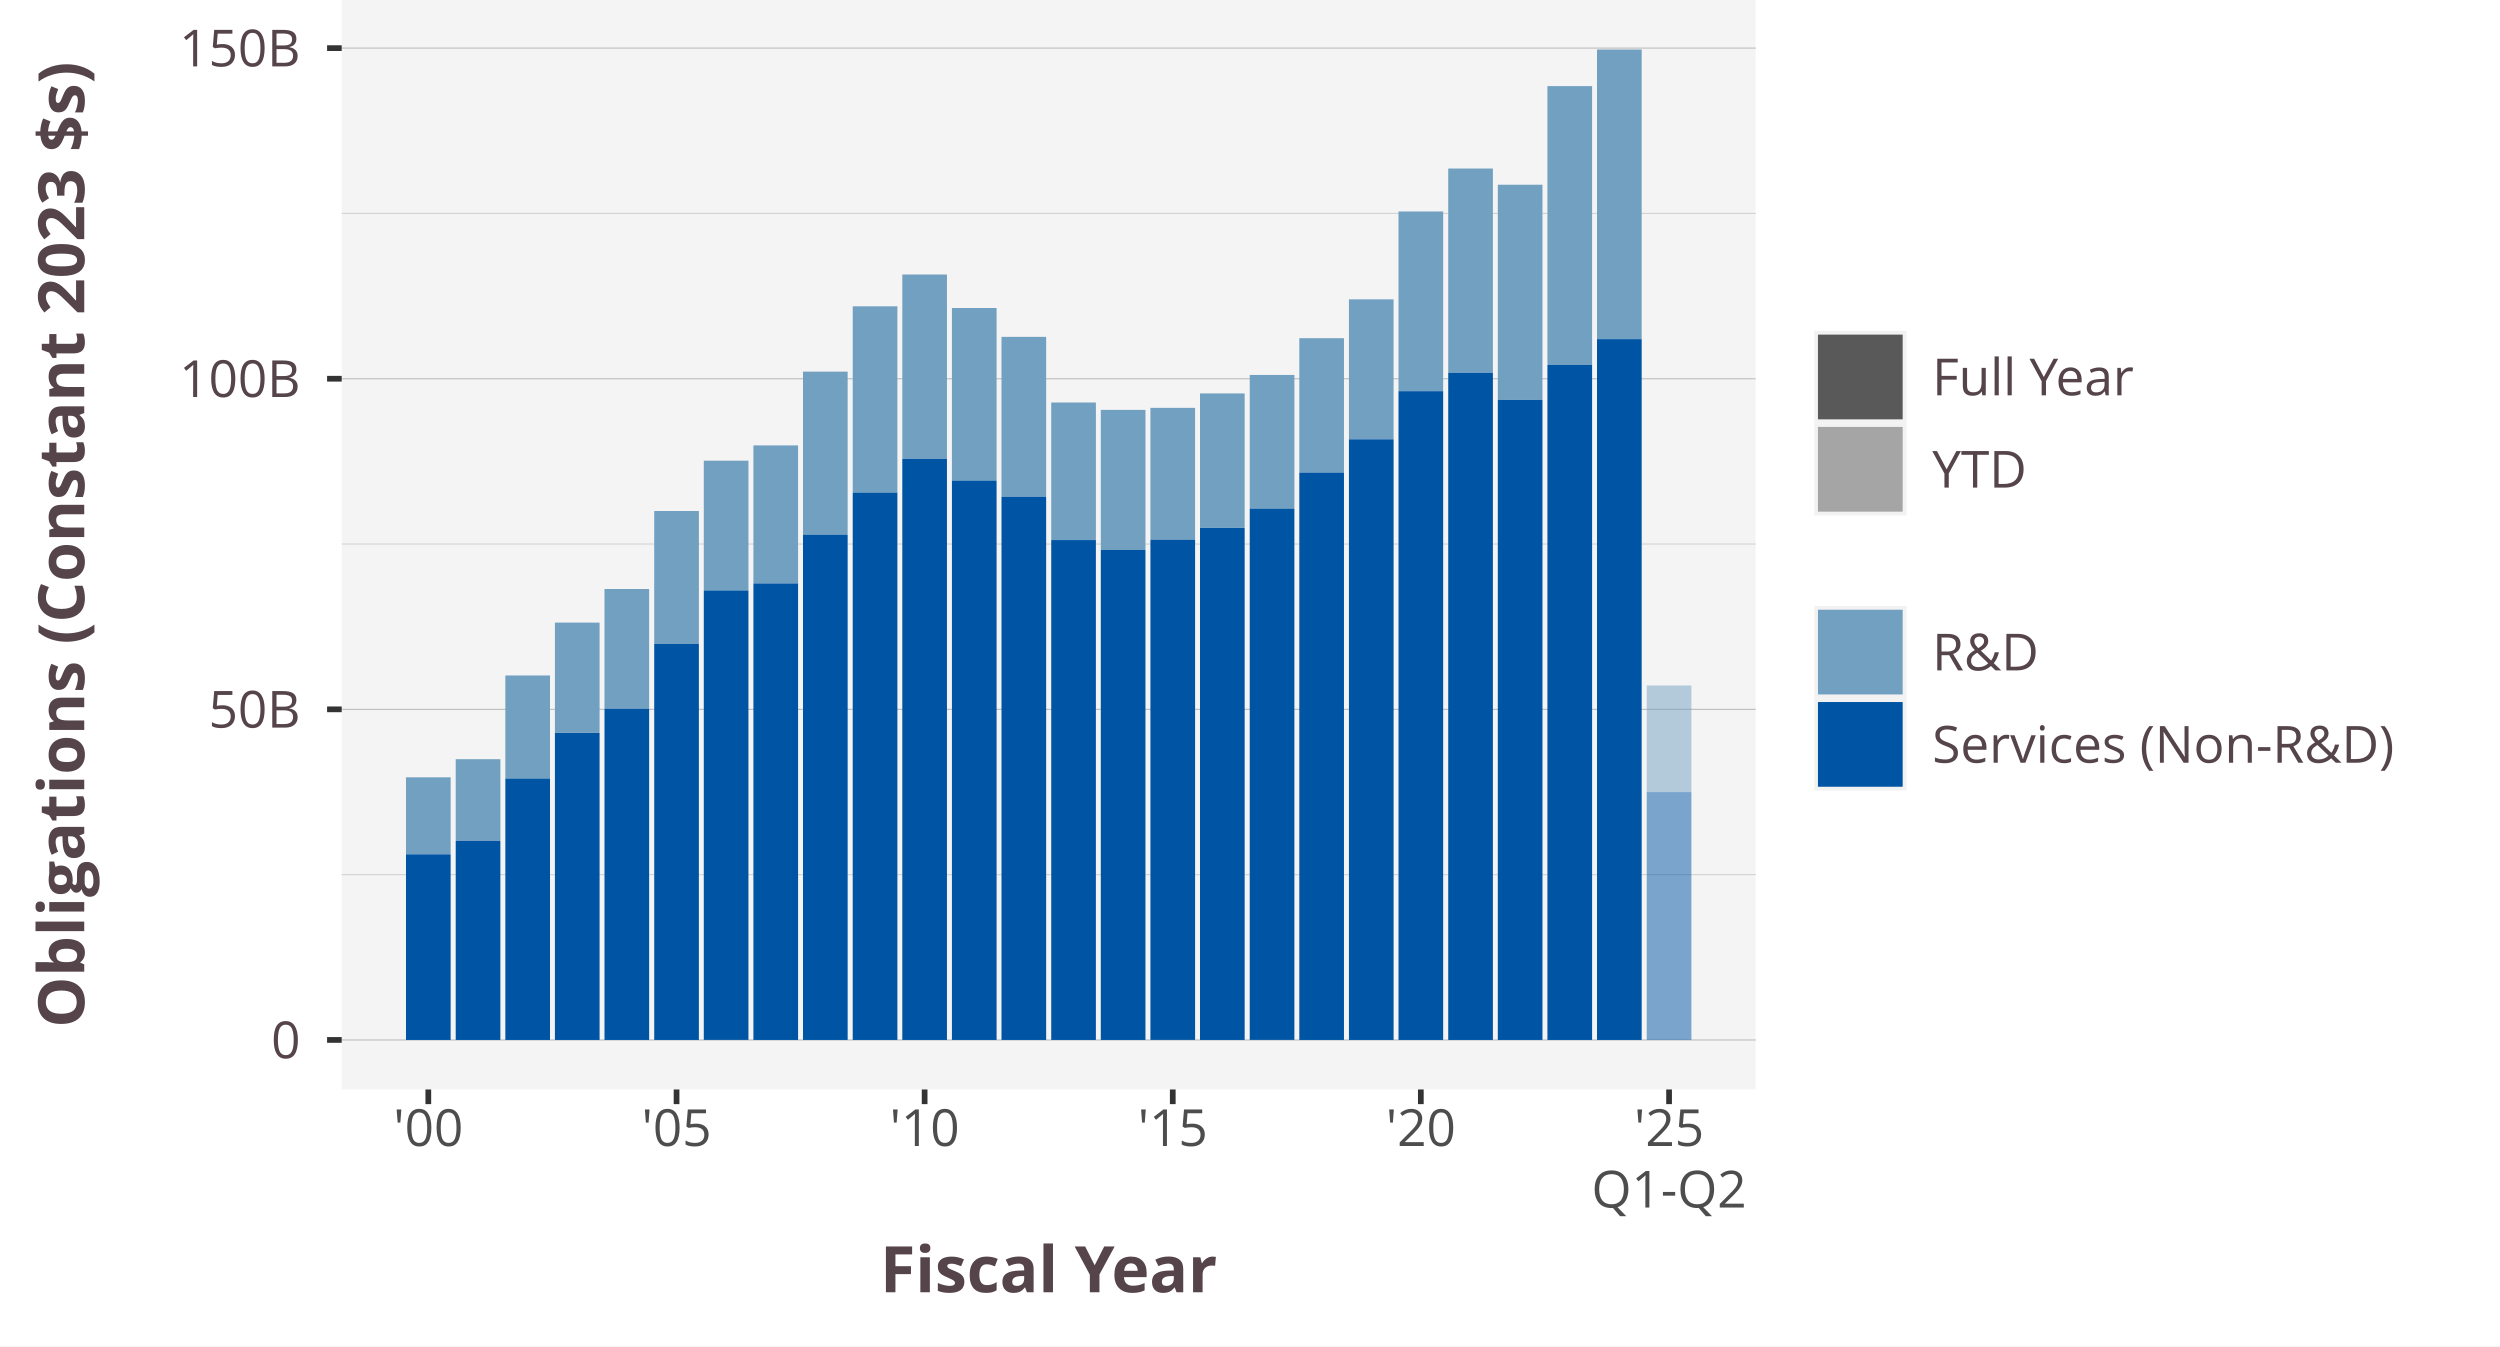
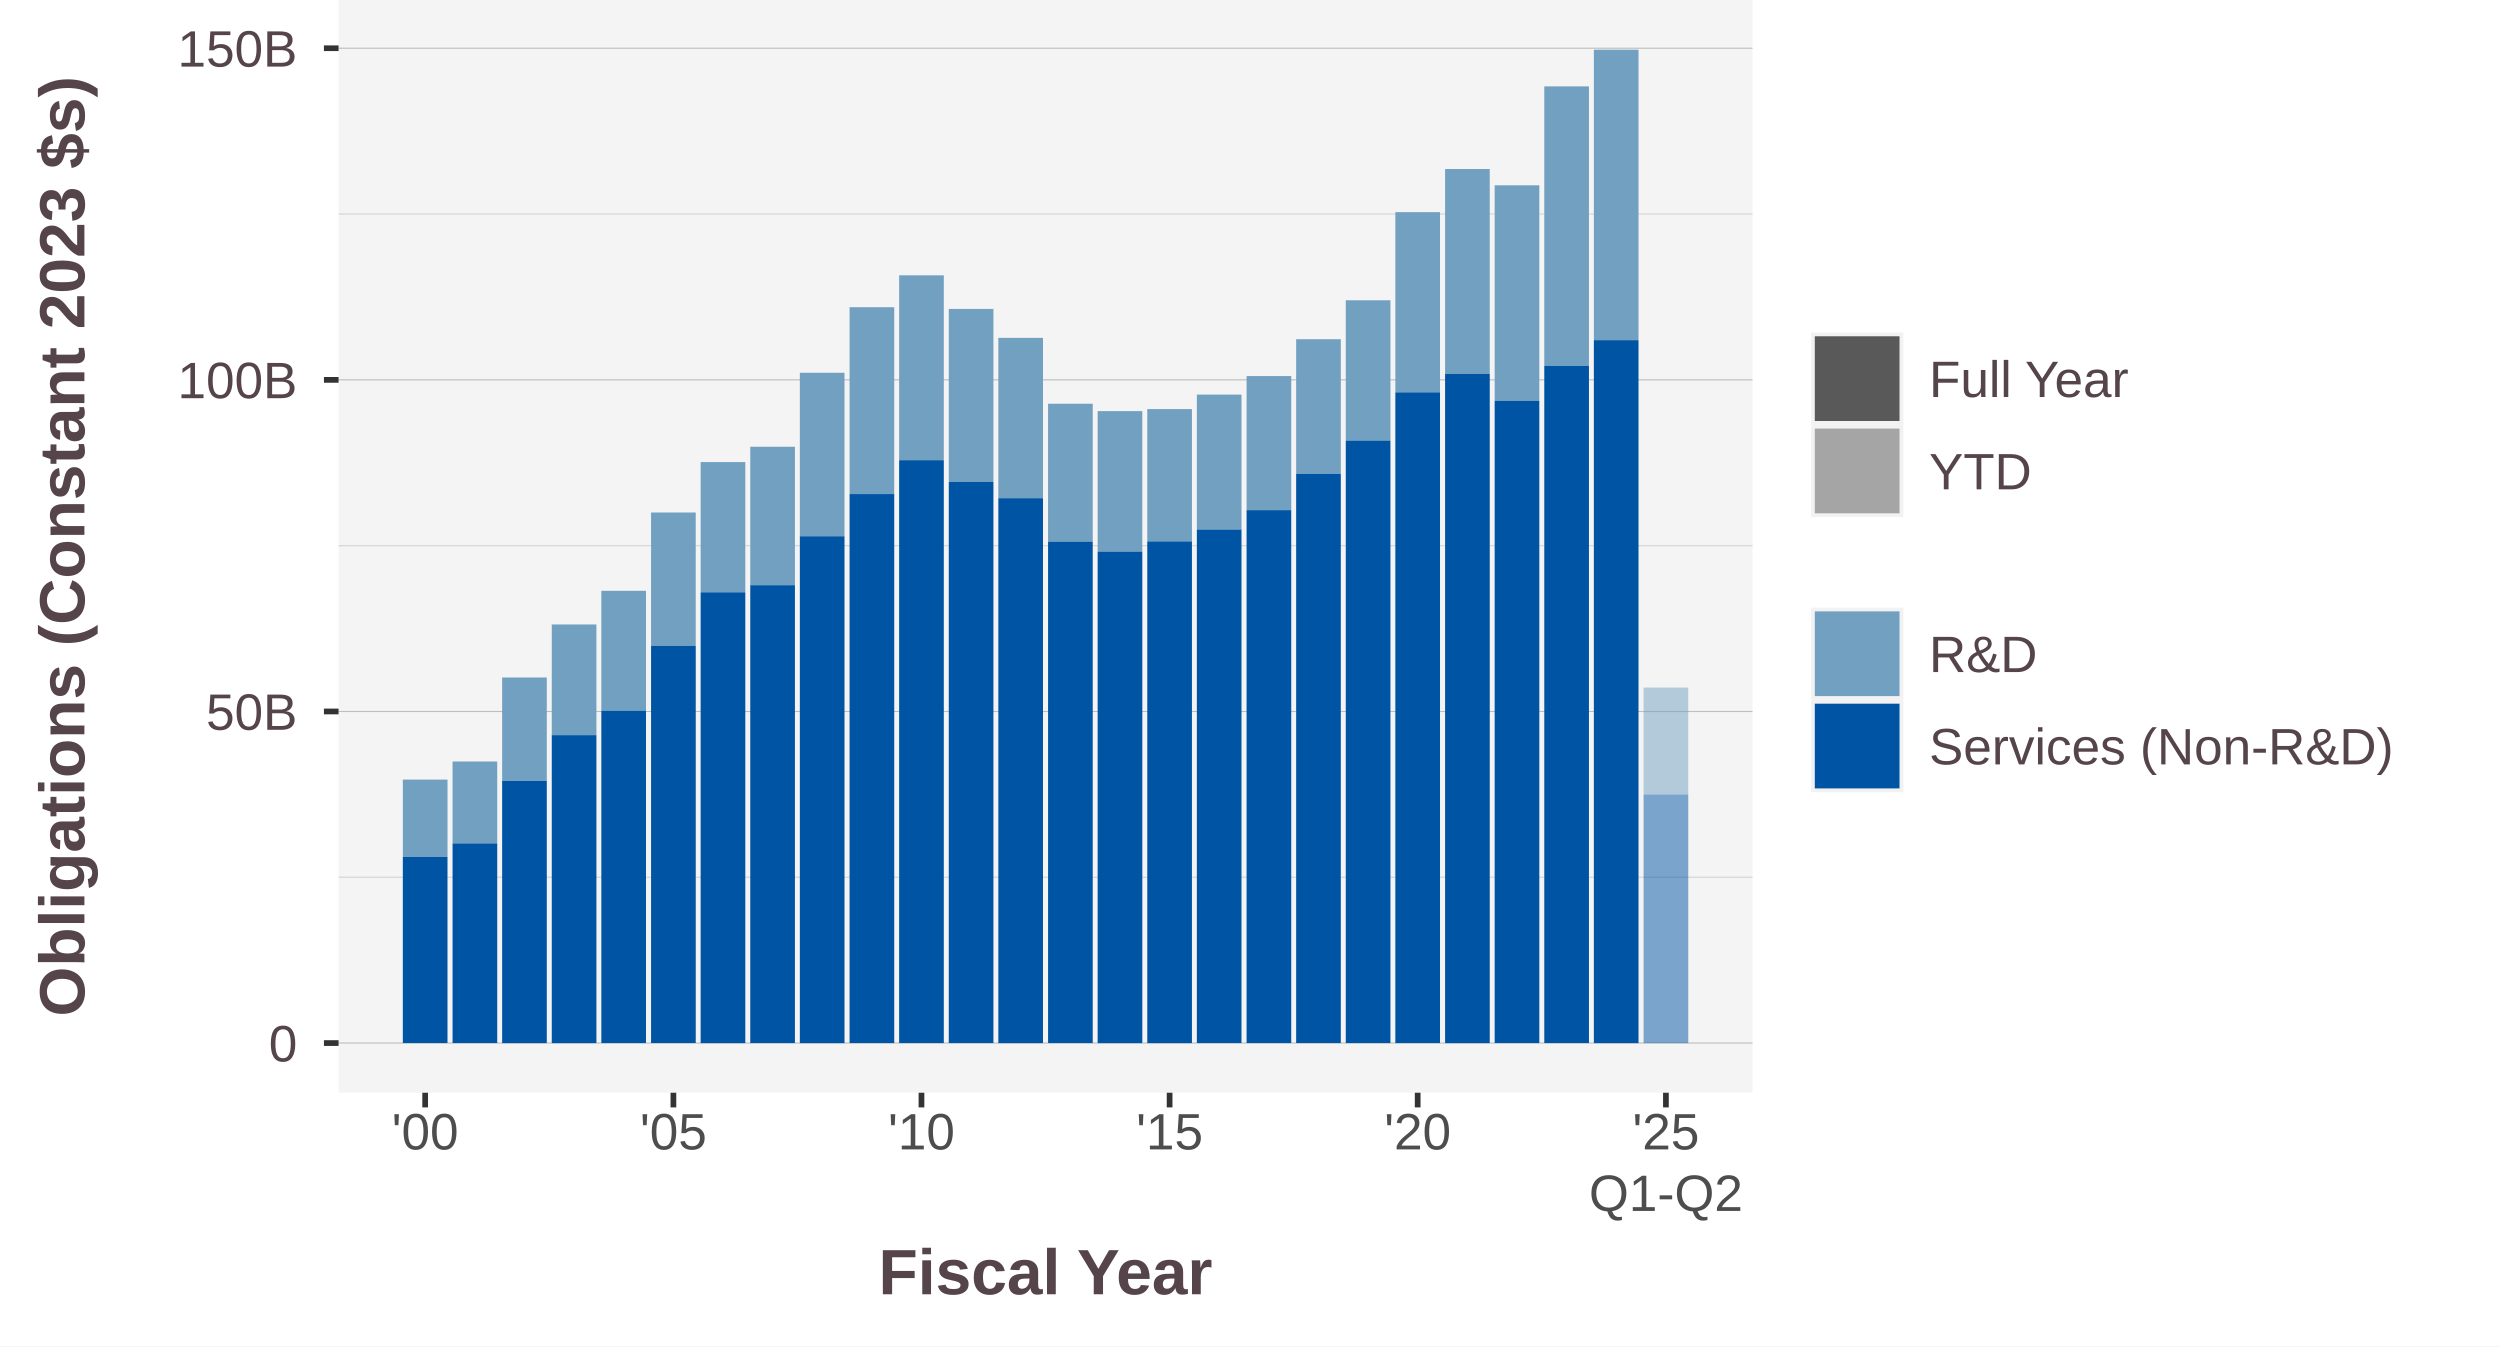
<svg xmlns="http://www.w3.org/2000/svg" class="svglite" width="468.00pt" height="252.00pt" viewBox="0 0 468.00 252.00">
  <defs>
    <style type="text/css">
    .svglite line, .svglite polyline, .svglite polygon, .svglite path, .svglite rect, .svglite circle {
      fill: none;
      stroke: #000000;
      stroke-linecap: round;
      stroke-linejoin: round;
      stroke-miterlimit: 10.00;
    }
    .svglite text {
      white-space: pre;
    }
  </style>
  </defs>
  <rect width="100%" height="100%" style="stroke: none; fill: #FFFFFF;" />
  <defs>
    <clipPath id="cpMC4wMHw0NjguMDB8MC4wMHwyNTIuMDA=">
      <rect x="0.00" y="0.00" width="468.00" height="252.00" />
    </clipPath>
  </defs>
  <g clip-path="url(#cpMC4wMHw0NjguMDB8MC4wMHwyNTIuMDA=)">
    <rect x="0.00" y="0.00" width="468.00" height="252.00" style="stroke-width: 1.07; stroke: #FFFFFF; fill: #FFFFFF;" />
  </g>
  <defs>
-     <clipPath id="cpNjMuOTd8MzI4LjY2fDAuMDB8MjAzLjk1">
-       <rect x="63.97" y="0.00" width="264.69" height="203.95" />
+     <clipPath id="cpNjMuMzh8MzI4LjA3fDAuMDB8MjA0LjU2">
+       <rect x="63.38" y="0.00" width="264.69" height="204.56" />
    </clipPath>
  </defs>
-   <g clip-path="url(#cpNjMuOTd8MzI4LjY2fDAuMDB8MjAzLjk1)">
-     <rect x="63.97" y="-0" width="264.69" height="203.95" style="stroke-width: 1.07; stroke: none; fill: #F4F4F4;" />
-     <polyline points="63.97,163.73 328.66,163.73 " style="stroke-width: 0.21; stroke: #D3D3D3; stroke-linecap: butt;" />
-     <polyline points="63.97,101.84 328.66,101.84 " style="stroke-width: 0.21; stroke: #D3D3D3; stroke-linecap: butt;" />
-     <polyline points="63.97,39.95 328.66,39.95 " style="stroke-width: 0.21; stroke: #D3D3D3; stroke-linecap: butt;" />
-     <polyline points="63.97,194.68 328.66,194.68 " style="stroke-width: 0.21; stroke: #BEBEBE; stroke-linecap: butt;" />
-     <polyline points="63.97,132.79 328.66,132.79 " style="stroke-width: 0.21; stroke: #BEBEBE; stroke-linecap: butt;" />
-     <polyline points="63.97,70.90 328.66,70.90 " style="stroke-width: 0.21; stroke: #BEBEBE; stroke-linecap: butt;" />
-     <polyline points="63.97,9.01 328.66,9.01 " style="stroke-width: 0.21; stroke: #BEBEBE; stroke-linecap: butt;" />
-     <rect x="76.00" y="145.51" width="8.36" height="14.42" style="stroke-width: 1.07; stroke: none; stroke-linecap: butt; stroke-linejoin: miter; fill: #72A0C1;" />
-     <rect x="85.31" y="142.12" width="8.36" height="15.30" style="stroke-width: 1.07; stroke: none; stroke-linecap: butt; stroke-linejoin: miter; fill: #72A0C1;" />
-     <rect x="94.60" y="126.45" width="8.36" height="19.29" style="stroke-width: 1.07; stroke: none; stroke-linecap: butt; stroke-linejoin: miter; fill: #72A0C1;" />
-     <rect x="103.88" y="116.55" width="8.36" height="20.65" style="stroke-width: 1.07; stroke: none; stroke-linecap: butt; stroke-linejoin: miter; fill: #72A0C1;" />
-     <rect x="113.16" y="110.26" width="8.36" height="22.41" style="stroke-width: 1.07; stroke: none; stroke-linecap: butt; stroke-linejoin: miter; fill: #72A0C1;" />
-     <rect x="122.47" y="95.66" width="8.36" height="24.88" style="stroke-width: 1.07; stroke: none; stroke-linecap: butt; stroke-linejoin: miter; fill: #72A0C1;" />
-     <rect x="131.75" y="86.24" width="8.36" height="24.31" style="stroke-width: 1.07; stroke: none; stroke-linecap: butt; stroke-linejoin: miter; fill: #72A0C1;" />
-     <rect x="141.04" y="83.38" width="8.36" height="25.84" style="stroke-width: 1.07; stroke: none; stroke-linecap: butt; stroke-linejoin: miter; fill: #72A0C1;" />
-     <rect x="150.32" y="69.57" width="8.36" height="30.52" style="stroke-width: 1.07; stroke: none; stroke-linecap: butt; stroke-linejoin: miter; fill: #72A0C1;" />
-     <rect x="159.63" y="57.34" width="8.36" height="34.87" style="stroke-width: 1.07; stroke: none; stroke-linecap: butt; stroke-linejoin: miter; fill: #72A0C1;" />
-     <rect x="168.91" y="51.39" width="8.36" height="34.51" style="stroke-width: 1.07; stroke: none; stroke-linecap: butt; stroke-linejoin: miter; fill: #72A0C1;" />
-     <rect x="178.20" y="57.66" width="8.36" height="32.30" style="stroke-width: 1.07; stroke: none; stroke-linecap: butt; stroke-linejoin: miter; fill: #72A0C1;" />
-     <rect x="187.48" y="63.06" width="8.36" height="29.91" style="stroke-width: 1.07; stroke: none; stroke-linecap: butt; stroke-linejoin: miter; fill: #72A0C1;" />
-     <rect x="196.79" y="75.35" width="8.36" height="25.75" style="stroke-width: 1.07; stroke: none; stroke-linecap: butt; stroke-linejoin: miter; fill: #72A0C1;" />
-     <rect x="206.07" y="76.73" width="8.36" height="26.22" style="stroke-width: 1.07; stroke: none; stroke-linecap: butt; stroke-linejoin: miter; fill: #72A0C1;" />
-     <rect x="215.36" y="76.35" width="8.36" height="24.70" style="stroke-width: 1.07; stroke: none; stroke-linecap: butt; stroke-linejoin: miter; fill: #72A0C1;" />
-     <rect x="224.64" y="73.65" width="8.36" height="25.18" style="stroke-width: 1.07; stroke: none; stroke-linecap: butt; stroke-linejoin: miter; fill: #72A0C1;" />
-     <rect x="233.95" y="70.19" width="8.36" height="25.02" style="stroke-width: 1.07; stroke: none; stroke-linecap: butt; stroke-linejoin: miter; fill: #72A0C1;" />
-     <rect x="243.23" y="63.31" width="8.36" height="25.14" style="stroke-width: 1.07; stroke: none; stroke-linecap: butt; stroke-linejoin: miter; fill: #72A0C1;" />
-     <rect x="252.52" y="56.04" width="8.36" height="26.20" style="stroke-width: 1.07; stroke: none; stroke-linecap: butt; stroke-linejoin: miter; fill: #72A0C1;" />
-     <rect x="261.80" y="39.59" width="8.36" height="33.64" style="stroke-width: 1.07; stroke: none; stroke-linecap: butt; stroke-linejoin: miter; fill: #72A0C1;" />
-     <rect x="271.11" y="31.55" width="8.36" height="38.24" style="stroke-width: 1.07; stroke: none; stroke-linecap: butt; stroke-linejoin: miter; fill: #72A0C1;" />
-     <rect x="280.39" y="34.58" width="8.36" height="40.25" style="stroke-width: 1.07; stroke: none; stroke-linecap: butt; stroke-linejoin: miter; fill: #72A0C1;" />
-     <rect x="289.68" y="16.12" width="8.36" height="52.19" style="stroke-width: 1.07; stroke: none; stroke-linecap: butt; stroke-linejoin: miter; fill: #72A0C1;" />
-     <rect x="298.96" y="9.27" width="8.36" height="54.22" style="stroke-width: 1.07; stroke: none; stroke-linecap: butt; stroke-linejoin: miter; fill: #72A0C1;" />
-     <rect x="308.27" y="128.32" width="8.36" height="19.96" style="stroke-width: 1.07; stroke: none; stroke-linecap: butt; stroke-linejoin: miter; fill: #72A0C1; fill-opacity: 0.50;" />
-     <rect x="76.00" y="159.93" width="8.36" height="34.75" style="stroke-width: 1.07; stroke: none; stroke-linecap: butt; stroke-linejoin: miter; fill: #0054A4;" />
-     <rect x="85.31" y="157.42" width="8.36" height="37.26" style="stroke-width: 1.07; stroke: none; stroke-linecap: butt; stroke-linejoin: miter; fill: #0054A4;" />
-     <rect x="94.60" y="145.74" width="8.36" height="48.94" style="stroke-width: 1.07; stroke: none; stroke-linecap: butt; stroke-linejoin: miter; fill: #0054A4;" />
-     <rect x="103.88" y="137.21" width="8.36" height="57.47" style="stroke-width: 1.07; stroke: none; stroke-linecap: butt; stroke-linejoin: miter; fill: #0054A4;" />
-     <rect x="113.16" y="132.67" width="8.36" height="62.01" style="stroke-width: 1.07; stroke: none; stroke-linecap: butt; stroke-linejoin: miter; fill: #0054A4;" />
-     <rect x="122.47" y="120.54" width="8.36" height="74.14" style="stroke-width: 1.07; stroke: none; stroke-linecap: butt; stroke-linejoin: miter; fill: #0054A4;" />
-     <rect x="131.75" y="110.54" width="8.36" height="84.13" style="stroke-width: 1.07; stroke: none; stroke-linecap: butt; stroke-linejoin: miter; fill: #0054A4;" />
-     <rect x="141.04" y="109.22" width="8.36" height="85.46" style="stroke-width: 1.07; stroke: none; stroke-linecap: butt; stroke-linejoin: miter; fill: #0054A4;" />
-     <rect x="150.32" y="100.09" width="8.36" height="94.59" style="stroke-width: 1.07; stroke: none; stroke-linecap: butt; stroke-linejoin: miter; fill: #0054A4;" />
-     <rect x="159.63" y="92.21" width="8.36" height="102.47" style="stroke-width: 1.07; stroke: none; stroke-linecap: butt; stroke-linejoin: miter; fill: #0054A4;" />
-     <rect x="168.91" y="85.90" width="8.36" height="108.78" style="stroke-width: 1.07; stroke: none; stroke-linecap: butt; stroke-linejoin: miter; fill: #0054A4;" />
-     <rect x="178.20" y="89.96" width="8.36" height="104.72" style="stroke-width: 1.07; stroke: none; stroke-linecap: butt; stroke-linejoin: miter; fill: #0054A4;" />
-     <rect x="187.48" y="92.98" width="8.36" height="101.70" style="stroke-width: 1.07; stroke: none; stroke-linecap: butt; stroke-linejoin: miter; fill: #0054A4;" />
-     <rect x="196.79" y="101.10" width="8.36" height="93.58" style="stroke-width: 1.07; stroke: none; stroke-linecap: butt; stroke-linejoin: miter; fill: #0054A4;" />
-     <rect x="206.07" y="102.95" width="8.36" height="91.73" style="stroke-width: 1.07; stroke: none; stroke-linecap: butt; stroke-linejoin: miter; fill: #0054A4;" />
-     <rect x="215.36" y="101.04" width="8.36" height="93.63" style="stroke-width: 1.07; stroke: none; stroke-linecap: butt; stroke-linejoin: miter; fill: #0054A4;" />
-     <rect x="224.64" y="98.84" width="8.36" height="95.84" style="stroke-width: 1.07; stroke: none; stroke-linecap: butt; stroke-linejoin: miter; fill: #0054A4;" />
-     <rect x="233.95" y="95.21" width="8.36" height="99.46" style="stroke-width: 1.07; stroke: none; stroke-linecap: butt; stroke-linejoin: miter; fill: #0054A4;" />
-     <rect x="243.23" y="88.46" width="8.36" height="106.22" style="stroke-width: 1.07; stroke: none; stroke-linecap: butt; stroke-linejoin: miter; fill: #0054A4;" />
-     <rect x="252.52" y="82.24" width="8.36" height="112.44" style="stroke-width: 1.07; stroke: none; stroke-linecap: butt; stroke-linejoin: miter; fill: #0054A4;" />
-     <rect x="261.80" y="73.23" width="8.36" height="121.45" style="stroke-width: 1.07; stroke: none; stroke-linecap: butt; stroke-linejoin: miter; fill: #0054A4;" />
-     <rect x="271.11" y="69.79" width="8.36" height="124.89" style="stroke-width: 1.07; stroke: none; stroke-linecap: butt; stroke-linejoin: miter; fill: #0054A4;" />
-     <rect x="280.39" y="74.84" width="8.36" height="119.84" style="stroke-width: 1.07; stroke: none; stroke-linecap: butt; stroke-linejoin: miter; fill: #0054A4;" />
-     <rect x="289.68" y="68.31" width="8.36" height="126.37" style="stroke-width: 1.07; stroke: none; stroke-linecap: butt; stroke-linejoin: miter; fill: #0054A4;" />
-     <rect x="298.96" y="63.49" width="8.36" height="131.19" style="stroke-width: 1.07; stroke: none; stroke-linecap: butt; stroke-linejoin: miter; fill: #0054A4;" />
-     <rect x="308.27" y="148.28" width="8.36" height="46.40" style="stroke-width: 1.07; stroke: none; stroke-linecap: butt; stroke-linejoin: miter; fill: #0054A4; fill-opacity: 0.50;" />
+   <g clip-path="url(#cpNjMuMzh8MzI4LjA3fDAuMDB8MjA0LjU2)">
+     <rect x="63.38" y="-0" width="264.69" height="204.56" style="stroke-width: 1.07; stroke: none; fill: #F4F4F4;" />
+     <polyline points="63.38,164.22 328.07,164.22 " style="stroke-width: 0.21; stroke: #D3D3D3; stroke-linecap: butt;" />
+     <polyline points="63.38,102.15 328.07,102.15 " style="stroke-width: 0.21; stroke: #D3D3D3; stroke-linecap: butt;" />
+     <polyline points="63.38,40.07 328.07,40.07 " style="stroke-width: 0.21; stroke: #D3D3D3; stroke-linecap: butt;" />
+     <polyline points="63.38,195.26 328.07,195.26 " style="stroke-width: 0.21; stroke: #BEBEBE; stroke-linecap: butt;" />
+     <polyline points="63.38,133.19 328.07,133.19 " style="stroke-width: 0.21; stroke: #BEBEBE; stroke-linecap: butt;" />
+     <polyline points="63.38,71.11 328.07,71.11 " style="stroke-width: 0.21; stroke: #BEBEBE; stroke-linecap: butt;" />
+     <polyline points="63.38,9.03 328.07,9.03 " style="stroke-width: 0.21; stroke: #BEBEBE; stroke-linecap: butt;" />
+     <rect x="75.41" y="145.94" width="8.36" height="14.47" style="stroke-width: 1.07; stroke: none; stroke-linecap: butt; stroke-linejoin: miter; fill: #72A0C1;" />
+     <rect x="84.72" y="142.55" width="8.36" height="15.35" style="stroke-width: 1.07; stroke: none; stroke-linecap: butt; stroke-linejoin: miter; fill: #72A0C1;" />
+     <rect x="94.00" y="126.83" width="8.36" height="19.35" style="stroke-width: 1.07; stroke: none; stroke-linecap: butt; stroke-linejoin: miter; fill: #72A0C1;" />
+     <rect x="103.29" y="116.90" width="8.36" height="20.71" style="stroke-width: 1.07; stroke: none; stroke-linecap: butt; stroke-linejoin: miter; fill: #72A0C1;" />
+     <rect x="112.57" y="110.60" width="8.36" height="22.48" style="stroke-width: 1.07; stroke: none; stroke-linecap: butt; stroke-linejoin: miter; fill: #72A0C1;" />
+     <rect x="121.88" y="95.94" width="8.36" height="24.96" style="stroke-width: 1.07; stroke: none; stroke-linecap: butt; stroke-linejoin: miter; fill: #72A0C1;" />
+     <rect x="131.16" y="86.50" width="8.36" height="24.38" style="stroke-width: 1.07; stroke: none; stroke-linecap: butt; stroke-linejoin: miter; fill: #72A0C1;" />
+     <rect x="140.45" y="83.63" width="8.36" height="25.92" style="stroke-width: 1.07; stroke: none; stroke-linecap: butt; stroke-linejoin: miter; fill: #72A0C1;" />
+     <rect x="149.73" y="69.78" width="8.36" height="30.61" style="stroke-width: 1.07; stroke: none; stroke-linecap: butt; stroke-linejoin: miter; fill: #72A0C1;" />
+     <rect x="159.04" y="57.51" width="8.36" height="34.98" style="stroke-width: 1.07; stroke: none; stroke-linecap: butt; stroke-linejoin: miter; fill: #72A0C1;" />
+     <rect x="168.32" y="51.54" width="8.36" height="34.61" style="stroke-width: 1.07; stroke: none; stroke-linecap: butt; stroke-linejoin: miter; fill: #72A0C1;" />
+     <rect x="177.61" y="57.83" width="8.36" height="32.40" style="stroke-width: 1.07; stroke: none; stroke-linecap: butt; stroke-linejoin: miter; fill: #72A0C1;" />
+     <rect x="186.89" y="63.25" width="8.36" height="30.00" style="stroke-width: 1.07; stroke: none; stroke-linecap: butt; stroke-linejoin: miter; fill: #72A0C1;" />
+     <rect x="196.20" y="75.58" width="8.36" height="25.83" style="stroke-width: 1.07; stroke: none; stroke-linecap: butt; stroke-linejoin: miter; fill: #72A0C1;" />
+     <rect x="205.48" y="76.96" width="8.36" height="26.30" style="stroke-width: 1.07; stroke: none; stroke-linecap: butt; stroke-linejoin: miter; fill: #72A0C1;" />
+     <rect x="214.77" y="76.58" width="8.36" height="24.77" style="stroke-width: 1.07; stroke: none; stroke-linecap: butt; stroke-linejoin: miter; fill: #72A0C1;" />
+     <rect x="224.05" y="73.87" width="8.36" height="25.26" style="stroke-width: 1.07; stroke: none; stroke-linecap: butt; stroke-linejoin: miter; fill: #72A0C1;" />
+     <rect x="233.36" y="70.40" width="8.36" height="25.10" style="stroke-width: 1.07; stroke: none; stroke-linecap: butt; stroke-linejoin: miter; fill: #72A0C1;" />
+     <rect x="242.64" y="63.50" width="8.36" height="25.22" style="stroke-width: 1.07; stroke: none; stroke-linecap: butt; stroke-linejoin: miter; fill: #72A0C1;" />
+     <rect x="251.93" y="56.21" width="8.36" height="26.28" style="stroke-width: 1.07; stroke: none; stroke-linecap: butt; stroke-linejoin: miter; fill: #72A0C1;" />
+     <rect x="261.21" y="39.71" width="8.36" height="33.74" style="stroke-width: 1.07; stroke: none; stroke-linecap: butt; stroke-linejoin: miter; fill: #72A0C1;" />
+     <rect x="270.52" y="31.64" width="8.36" height="38.36" style="stroke-width: 1.07; stroke: none; stroke-linecap: butt; stroke-linejoin: miter; fill: #72A0C1;" />
+     <rect x="279.80" y="34.69" width="8.36" height="40.38" style="stroke-width: 1.07; stroke: none; stroke-linecap: butt; stroke-linejoin: miter; fill: #72A0C1;" />
+     <rect x="289.09" y="16.17" width="8.36" height="52.34" style="stroke-width: 1.07; stroke: none; stroke-linecap: butt; stroke-linejoin: miter; fill: #72A0C1;" />
+     <rect x="298.37" y="9.30" width="8.36" height="54.38" style="stroke-width: 1.07; stroke: none; stroke-linecap: butt; stroke-linejoin: miter; fill: #72A0C1;" />
+     <rect x="307.68" y="128.71" width="8.36" height="20.02" style="stroke-width: 1.07; stroke: none; stroke-linecap: butt; stroke-linejoin: miter; fill: #72A0C1; fill-opacity: 0.50;" />
+     <rect x="75.41" y="160.41" width="8.36" height="34.85" style="stroke-width: 1.07; stroke: none; stroke-linecap: butt; stroke-linejoin: miter; fill: #0054A4;" />
+     <rect x="84.72" y="157.89" width="8.36" height="37.37" style="stroke-width: 1.07; stroke: none; stroke-linecap: butt; stroke-linejoin: miter; fill: #0054A4;" />
+     <rect x="94.00" y="146.18" width="8.36" height="49.09" style="stroke-width: 1.07; stroke: none; stroke-linecap: butt; stroke-linejoin: miter; fill: #0054A4;" />
+     <rect x="103.29" y="137.62" width="8.36" height="57.65" style="stroke-width: 1.07; stroke: none; stroke-linecap: butt; stroke-linejoin: miter; fill: #0054A4;" />
+     <rect x="112.57" y="133.07" width="8.36" height="62.19" style="stroke-width: 1.07; stroke: none; stroke-linecap: butt; stroke-linejoin: miter; fill: #0054A4;" />
+     <rect x="121.88" y="120.90" width="8.36" height="74.36" style="stroke-width: 1.07; stroke: none; stroke-linecap: butt; stroke-linejoin: miter; fill: #0054A4;" />
+     <rect x="131.16" y="110.88" width="8.36" height="84.39" style="stroke-width: 1.07; stroke: none; stroke-linecap: butt; stroke-linejoin: miter; fill: #0054A4;" />
+     <rect x="140.45" y="109.55" width="8.36" height="85.71" style="stroke-width: 1.07; stroke: none; stroke-linecap: butt; stroke-linejoin: miter; fill: #0054A4;" />
+     <rect x="149.73" y="100.39" width="8.36" height="94.88" style="stroke-width: 1.07; stroke: none; stroke-linecap: butt; stroke-linejoin: miter; fill: #0054A4;" />
+     <rect x="159.04" y="92.49" width="8.36" height="102.77" style="stroke-width: 1.07; stroke: none; stroke-linecap: butt; stroke-linejoin: miter; fill: #0054A4;" />
+     <rect x="168.32" y="86.15" width="8.36" height="109.11" style="stroke-width: 1.07; stroke: none; stroke-linecap: butt; stroke-linejoin: miter; fill: #0054A4;" />
+     <rect x="177.61" y="90.23" width="8.36" height="105.03" style="stroke-width: 1.07; stroke: none; stroke-linecap: butt; stroke-linejoin: miter; fill: #0054A4;" />
+     <rect x="186.89" y="93.26" width="8.36" height="102.01" style="stroke-width: 1.07; stroke: none; stroke-linecap: butt; stroke-linejoin: miter; fill: #0054A4;" />
+     <rect x="196.20" y="101.40" width="8.36" height="93.86" style="stroke-width: 1.07; stroke: none; stroke-linecap: butt; stroke-linejoin: miter; fill: #0054A4;" />
+     <rect x="205.48" y="103.26" width="8.36" height="92.01" style="stroke-width: 1.07; stroke: none; stroke-linecap: butt; stroke-linejoin: miter; fill: #0054A4;" />
+     <rect x="214.77" y="101.35" width="8.36" height="93.92" style="stroke-width: 1.07; stroke: none; stroke-linecap: butt; stroke-linejoin: miter; fill: #0054A4;" />
+     <rect x="224.05" y="99.13" width="8.36" height="96.13" style="stroke-width: 1.07; stroke: none; stroke-linecap: butt; stroke-linejoin: miter; fill: #0054A4;" />
+     <rect x="233.36" y="95.50" width="8.36" height="99.76" style="stroke-width: 1.07; stroke: none; stroke-linecap: butt; stroke-linejoin: miter; fill: #0054A4;" />
+     <rect x="242.64" y="88.72" width="8.36" height="106.54" style="stroke-width: 1.07; stroke: none; stroke-linecap: butt; stroke-linejoin: miter; fill: #0054A4;" />
+     <rect x="251.93" y="82.48" width="8.36" height="112.78" style="stroke-width: 1.07; stroke: none; stroke-linecap: butt; stroke-linejoin: miter; fill: #0054A4;" />
+     <rect x="261.21" y="73.45" width="8.36" height="121.81" style="stroke-width: 1.07; stroke: none; stroke-linecap: butt; stroke-linejoin: miter; fill: #0054A4;" />
+     <rect x="270.52" y="70.00" width="8.36" height="125.27" style="stroke-width: 1.07; stroke: none; stroke-linecap: butt; stroke-linejoin: miter; fill: #0054A4;" />
+     <rect x="279.80" y="75.06" width="8.36" height="120.20" style="stroke-width: 1.07; stroke: none; stroke-linecap: butt; stroke-linejoin: miter; fill: #0054A4;" />
+     <rect x="289.09" y="68.51" width="8.36" height="126.75" style="stroke-width: 1.07; stroke: none; stroke-linecap: butt; stroke-linejoin: miter; fill: #0054A4;" />
+     <rect x="298.37" y="63.68" width="8.36" height="131.59" style="stroke-width: 1.07; stroke: none; stroke-linecap: butt; stroke-linejoin: miter; fill: #0054A4;" />
+     <rect x="307.68" y="148.73" width="8.36" height="46.54" style="stroke-width: 1.07; stroke: none; stroke-linecap: butt; stroke-linejoin: miter; fill: #0054A4; fill-opacity: 0.50;" />
  </g>
  <g clip-path="url(#cpMC4wMHw0NjguMDB8MC4wMHwyNTIuMDA=)">
-     <text x="56.25" y="198.10" text-anchor="end" style="font-size: 9.60px;fill: #554449; font-family: &quot;Open Sans&quot;;" textLength="5.49px" lengthAdjust="spacingAndGlyphs">0</text>
-     <text x="56.25" y="136.21" text-anchor="end" style="font-size: 9.60px;fill: #554449; font-family: &quot;Open Sans&quot;;" textLength="17.16px" lengthAdjust="spacingAndGlyphs">50B</text>
-     <text x="56.25" y="74.32" text-anchor="end" style="font-size: 9.60px;fill: #554449; font-family: &quot;Open Sans&quot;;" textLength="22.65px" lengthAdjust="spacingAndGlyphs">100B</text>
-     <text x="56.25" y="12.43" text-anchor="end" style="font-size: 9.60px;fill: #554449; font-family: &quot;Open Sans&quot;;" textLength="22.65px" lengthAdjust="spacingAndGlyphs">150B</text>
-     <polyline points="61.23,194.68 63.97,194.68 " style="stroke-width: 1.07; stroke: #333333; stroke-linecap: butt;" />
-     <polyline points="61.23,132.79 63.97,132.79 " style="stroke-width: 1.07; stroke: #333333; stroke-linecap: butt;" />
-     <polyline points="61.23,70.90 63.97,70.90 " style="stroke-width: 1.07; stroke: #333333; stroke-linecap: butt;" />
-     <polyline points="61.23,9.01 63.97,9.01 " style="stroke-width: 1.07; stroke: #333333; stroke-linecap: butt;" />
-     <polyline points="80.18,206.69 80.18,203.95 " style="stroke-width: 1.07; stroke: #333333; stroke-linecap: butt;" />
-     <polyline points="126.65,206.69 126.65,203.95 " style="stroke-width: 1.07; stroke: #333333; stroke-linecap: butt;" />
-     <polyline points="173.09,206.69 173.09,203.95 " style="stroke-width: 1.07; stroke: #333333; stroke-linecap: butt;" />
-     <polyline points="219.54,206.69 219.54,203.95 " style="stroke-width: 1.07; stroke: #333333; stroke-linecap: butt;" />
-     <polyline points="265.98,206.69 265.98,203.95 " style="stroke-width: 1.07; stroke: #333333; stroke-linecap: butt;" />
-     <polyline points="312.45,206.69 312.45,203.95 " style="stroke-width: 1.07; stroke: #333333; stroke-linecap: butt;" />
-     <text x="80.18" y="214.53" text-anchor="middle" style="font-size: 9.60px;fill: #4D4D4D; font-family: &quot;Open Sans&quot;;" textLength="13.08px" lengthAdjust="spacingAndGlyphs">'00</text>
-     <text x="126.65" y="214.53" text-anchor="middle" style="font-size: 9.60px;fill: #4D4D4D; font-family: &quot;Open Sans&quot;;" textLength="13.08px" lengthAdjust="spacingAndGlyphs">'05</text>
-     <text x="173.09" y="214.53" text-anchor="middle" style="font-size: 9.60px;fill: #4D4D4D; font-family: &quot;Open Sans&quot;;" textLength="13.08px" lengthAdjust="spacingAndGlyphs">'10</text>
-     <text x="219.54" y="214.53" text-anchor="middle" style="font-size: 9.60px;fill: #4D4D4D; font-family: &quot;Open Sans&quot;;" textLength="13.08px" lengthAdjust="spacingAndGlyphs">'15</text>
-     <text x="265.98" y="214.53" text-anchor="middle" style="font-size: 9.60px;fill: #4D4D4D; font-family: &quot;Open Sans&quot;;" textLength="13.08px" lengthAdjust="spacingAndGlyphs">'20</text>
-     <text x="312.45" y="214.53" text-anchor="middle" style="font-size: 9.60px;fill: #4D4D4D; font-family: &quot;Open Sans&quot;;" textLength="13.08px" lengthAdjust="spacingAndGlyphs">'25</text>
-     <text x="312.45" y="226.05" text-anchor="middle" style="font-size: 9.60px;fill: #4D4D4D; font-family: &quot;Open Sans&quot;;" textLength="28.98px" lengthAdjust="spacingAndGlyphs">Q1-Q2</text>
-     <text x="196.31" y="241.91" text-anchor="middle" style="font-size: 12.00px; font-weight: bold;fill: #554449; font-family: &quot;Open Sans&quot;;" textLength="63.71px" lengthAdjust="spacingAndGlyphs">Fiscal Year</text>
-     <text transform="translate(15.77,101.97) rotate(-90)" text-anchor="middle" style="font-size: 12.00px; font-weight: bold;fill: #554449; font-family: &quot;Open Sans&quot;;" textLength="180.95px" lengthAdjust="spacingAndGlyphs">Obligations (Constant 2023 $s)</text>
-     <rect x="339.62" y="55.96" width="62.25" height="40.54" style="stroke-width: 1.07; stroke: none; fill: #FFFFFF;" />
-     <rect x="339.62" y="61.94" width="17.28" height="17.28" style="stroke-width: 1.07; stroke: none; fill: #F2F2F2;" />
-     <rect x="340.32" y="62.64" width="15.86" height="15.86" style="stroke-width: 1.07; stroke: none; stroke-linecap: butt; stroke-linejoin: miter; fill: #595959;" />
-     <rect x="339.62" y="79.22" width="17.28" height="17.28" style="stroke-width: 1.07; stroke: none; fill: #F2F2F2;" />
-     <rect x="340.32" y="79.92" width="15.86" height="15.86" style="stroke-width: 1.07; stroke: none; stroke-linecap: butt; stroke-linejoin: miter; fill: #595959; fill-opacity: 0.50;" />
-     <text x="361.72" y="74.00" style="font-size: 9.60px;fill: #554449; font-family: &quot;Open Sans&quot;;" textLength="38.15px" lengthAdjust="spacingAndGlyphs">Full Year</text>
-     <text x="361.72" y="91.28" style="font-size: 9.60px;fill: #554449; font-family: &quot;Open Sans&quot;;" textLength="17.60px" lengthAdjust="spacingAndGlyphs">YTD</text>
-     <rect x="339.62" y="107.45" width="110.38" height="40.54" style="stroke-width: 1.07; stroke: none; fill: #FFFFFF;" />
-     <rect x="339.62" y="113.43" width="17.28" height="17.28" style="stroke-width: 1.07; stroke: none; fill: #F2F2F2;" />
-     <rect x="340.32" y="114.14" width="15.86" height="15.86" style="stroke-width: 1.07; stroke: none; stroke-linecap: butt; stroke-linejoin: miter; fill: #72A0C1;" />
-     <rect x="339.62" y="130.71" width="17.28" height="17.28" style="stroke-width: 1.07; stroke: none; fill: #F2F2F2;" />
-     <rect x="340.32" y="131.42" width="15.86" height="15.86" style="stroke-width: 1.07; stroke: none; stroke-linecap: butt; stroke-linejoin: miter; fill: #0054A4;" />
-     <text x="361.72" y="125.50" style="font-size: 9.60px;fill: #554449; font-family: &quot;Open Sans&quot;;" textLength="19.86px" lengthAdjust="spacingAndGlyphs">R&amp;D</text>
-     <text x="361.72" y="142.78" style="font-size: 9.60px;fill: #554449; font-family: &quot;Open Sans&quot;;" textLength="86.28px" lengthAdjust="spacingAndGlyphs">Services (Non-R&amp;D)</text>
+     <text x="55.66" y="198.70" text-anchor="end" style="font-size: 9.60px;fill: #554449; font-family: &quot;Arial&quot;;" textLength="5.34px" lengthAdjust="spacingAndGlyphs">0</text>
+     <text x="55.66" y="136.62" text-anchor="end" style="font-size: 9.60px;fill: #554449; font-family: &quot;Arial&quot;;" textLength="17.06px" lengthAdjust="spacingAndGlyphs">50B</text>
+     <text x="55.66" y="74.54" text-anchor="end" style="font-size: 9.60px;fill: #554449; font-family: &quot;Arial&quot;;" textLength="22.40px" lengthAdjust="spacingAndGlyphs">100B</text>
+     <text x="55.66" y="12.47" text-anchor="end" style="font-size: 9.60px;fill: #554449; font-family: &quot;Arial&quot;;" textLength="22.40px" lengthAdjust="spacingAndGlyphs">150B</text>
+     <polyline points="60.64,195.26 63.38,195.26 " style="stroke-width: 1.07; stroke: #333333; stroke-linecap: butt;" />
+     <polyline points="60.64,133.19 63.38,133.19 " style="stroke-width: 1.07; stroke: #333333; stroke-linecap: butt;" />
+     <polyline points="60.64,71.11 63.38,71.11 " style="stroke-width: 1.07; stroke: #333333; stroke-linecap: butt;" />
+     <polyline points="60.64,9.03 63.38,9.03 " style="stroke-width: 1.07; stroke: #333333; stroke-linecap: butt;" />
+     <polyline points="79.59,207.30 79.59,204.56 " style="stroke-width: 1.07; stroke: #333333; stroke-linecap: butt;" />
+     <polyline points="126.06,207.30 126.06,204.56 " style="stroke-width: 1.07; stroke: #333333; stroke-linecap: butt;" />
+     <polyline points="172.50,207.30 172.50,204.56 " style="stroke-width: 1.07; stroke: #333333; stroke-linecap: butt;" />
+     <polyline points="218.95,207.30 218.95,204.56 " style="stroke-width: 1.07; stroke: #333333; stroke-linecap: butt;" />
+     <polyline points="265.39,207.30 265.39,204.56 " style="stroke-width: 1.07; stroke: #333333; stroke-linecap: butt;" />
+     <polyline points="311.86,207.30 311.86,204.56 " style="stroke-width: 1.07; stroke: #333333; stroke-linecap: butt;" />
+     <text x="79.59" y="215.17" text-anchor="middle" style="font-size: 9.60px;fill: #4D4D4D; font-family: &quot;Arial&quot;;" textLength="12.50px" lengthAdjust="spacingAndGlyphs">'00</text>
+     <text x="126.06" y="215.17" text-anchor="middle" style="font-size: 9.60px;fill: #4D4D4D; font-family: &quot;Arial&quot;;" textLength="12.50px" lengthAdjust="spacingAndGlyphs">'05</text>
+     <text x="172.50" y="215.17" text-anchor="middle" style="font-size: 9.60px;fill: #4D4D4D; font-family: &quot;Arial&quot;;" textLength="12.50px" lengthAdjust="spacingAndGlyphs">'10</text>
+     <text x="218.95" y="215.17" text-anchor="middle" style="font-size: 9.60px;fill: #4D4D4D; font-family: &quot;Arial&quot;;" textLength="12.50px" lengthAdjust="spacingAndGlyphs">'15</text>
+     <text x="265.39" y="215.17" text-anchor="middle" style="font-size: 9.60px;fill: #4D4D4D; font-family: &quot;Arial&quot;;" textLength="12.50px" lengthAdjust="spacingAndGlyphs">'20</text>
+     <text x="311.86" y="215.17" text-anchor="middle" style="font-size: 9.60px;fill: #4D4D4D; font-family: &quot;Arial&quot;;" textLength="12.50px" lengthAdjust="spacingAndGlyphs">'25</text>
+     <text x="311.86" y="226.69" text-anchor="middle" style="font-size: 9.60px;fill: #4D4D4D; font-family: &quot;Arial&quot;;" textLength="28.79px" lengthAdjust="spacingAndGlyphs">Q1-Q2</text>
+     <text x="195.72" y="242.28" text-anchor="middle" style="font-size: 12.00px; font-weight: bold;fill: #554449; font-family: &quot;Arial&quot;;" textLength="62.50px" lengthAdjust="spacingAndGlyphs">Fiscal Year</text>
+     <text transform="translate(15.80,102.28) rotate(-90)" text-anchor="middle" style="font-size: 12.00px; font-weight: bold;fill: #554449; font-family: &quot;Arial&quot;;" textLength="176.04px" lengthAdjust="spacingAndGlyphs">Obligations (Constant 2023 $s)</text>
+     <rect x="339.03" y="56.26" width="61.43" height="40.54" style="stroke-width: 1.07; stroke: none; fill: #FFFFFF;" />
+     <rect x="339.03" y="62.24" width="17.28" height="17.28" style="stroke-width: 1.07; stroke: none; fill: #F2F2F2;" />
+     <rect x="339.73" y="62.95" width="15.86" height="15.86" style="stroke-width: 1.07; stroke: none; stroke-linecap: butt; stroke-linejoin: miter; fill: #595959;" />
+     <rect x="339.03" y="79.52" width="17.28" height="17.28" style="stroke-width: 1.07; stroke: none; fill: #F2F2F2;" />
+     <rect x="339.73" y="80.23" width="15.86" height="15.86" style="stroke-width: 1.07; stroke: none; stroke-linecap: butt; stroke-linejoin: miter; fill: #595959; fill-opacity: 0.50;" />
+     <text x="361.13" y="74.32" style="font-size: 9.60px;fill: #554449; font-family: &quot;Arial&quot;;" textLength="37.33px" lengthAdjust="spacingAndGlyphs">Full Year</text>
+     <text x="361.13" y="91.60" style="font-size: 9.60px;fill: #554449; font-family: &quot;Arial&quot;;" textLength="19.18px" lengthAdjust="spacingAndGlyphs">YTD</text>
+     <rect x="339.03" y="107.76" width="110.97" height="40.54" style="stroke-width: 1.07; stroke: none; fill: #FFFFFF;" />
+     <rect x="339.03" y="113.74" width="17.28" height="17.28" style="stroke-width: 1.07; stroke: none; fill: #F2F2F2;" />
+     <rect x="339.73" y="114.45" width="15.86" height="15.86" style="stroke-width: 1.07; stroke: none; stroke-linecap: butt; stroke-linejoin: miter; fill: #72A0C1;" />
+     <rect x="339.03" y="131.02" width="17.28" height="17.28" style="stroke-width: 1.07; stroke: none; fill: #F2F2F2;" />
+     <rect x="339.73" y="131.73" width="15.86" height="15.86" style="stroke-width: 1.07; stroke: none; stroke-linecap: butt; stroke-linejoin: miter; fill: #0054A4;" />
+     <text x="361.13" y="125.81" style="font-size: 9.60px;fill: #554449; font-family: &quot;Arial&quot;;" textLength="20.25px" lengthAdjust="spacingAndGlyphs">R&amp;D</text>
+     <text x="361.13" y="143.09" style="font-size: 9.60px;fill: #554449; font-family: &quot;Arial&quot;;" textLength="86.88px" lengthAdjust="spacingAndGlyphs">Services (Non-R&amp;D)</text>
  </g>
</svg>
